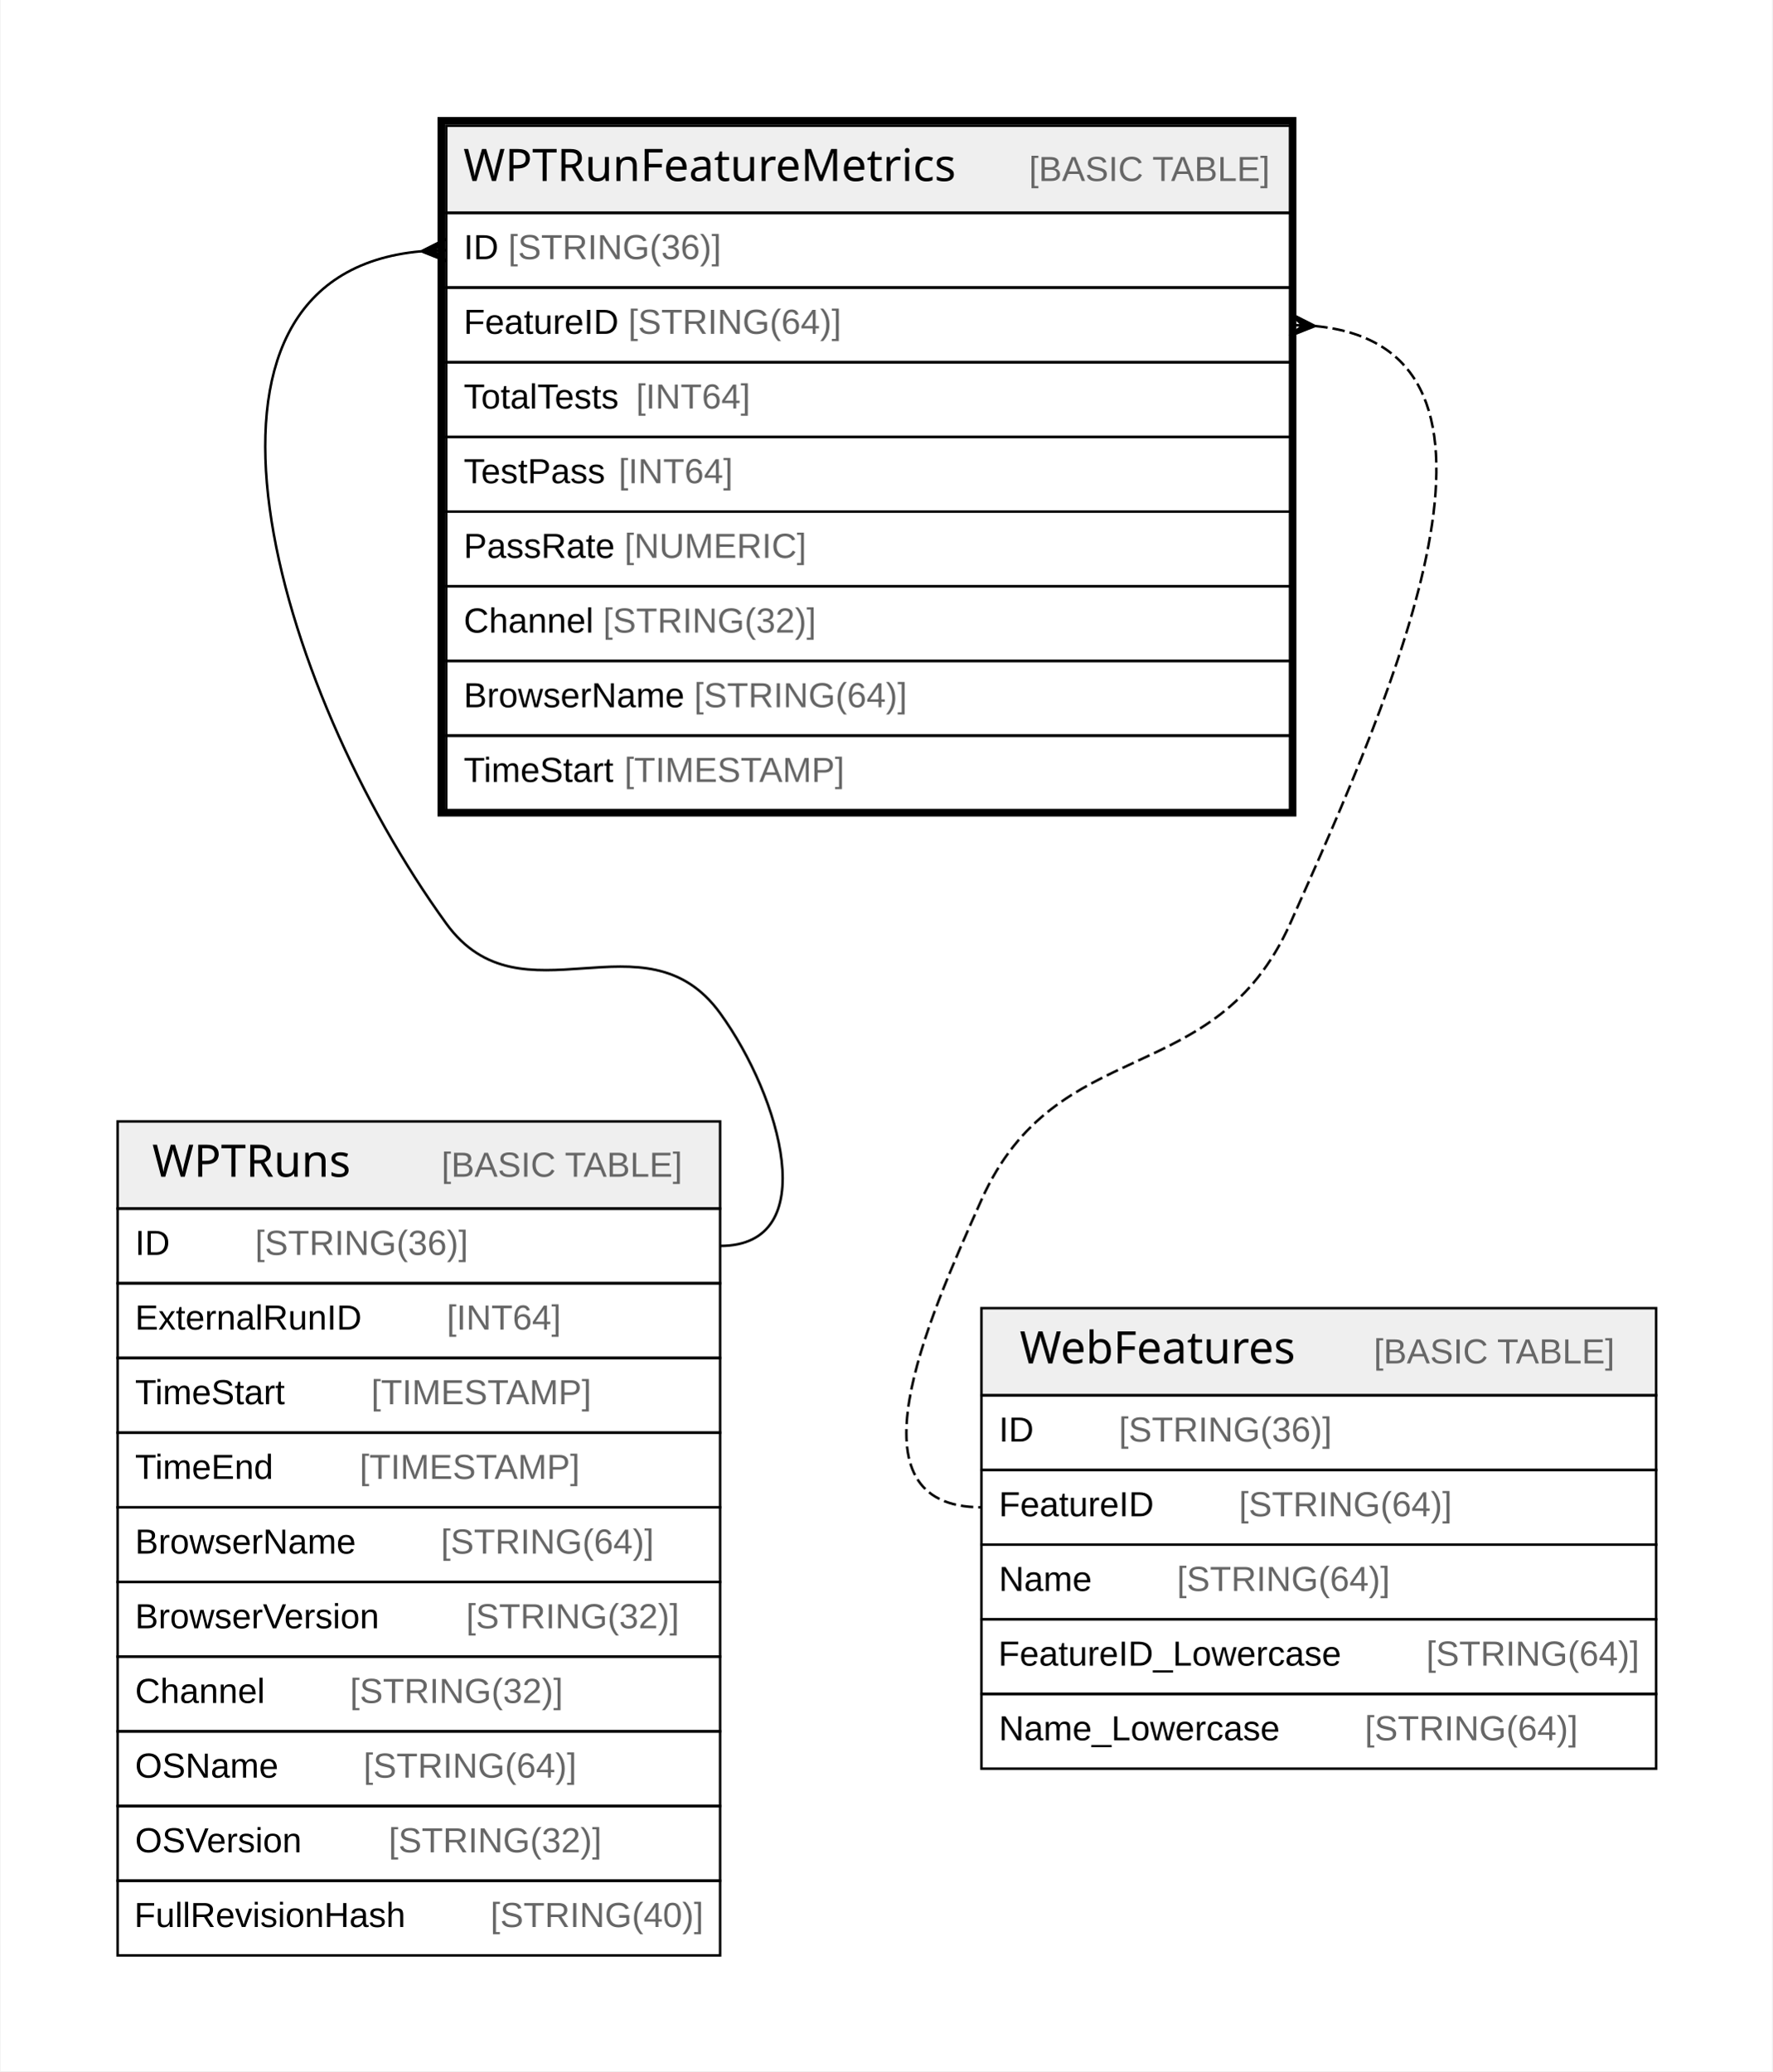
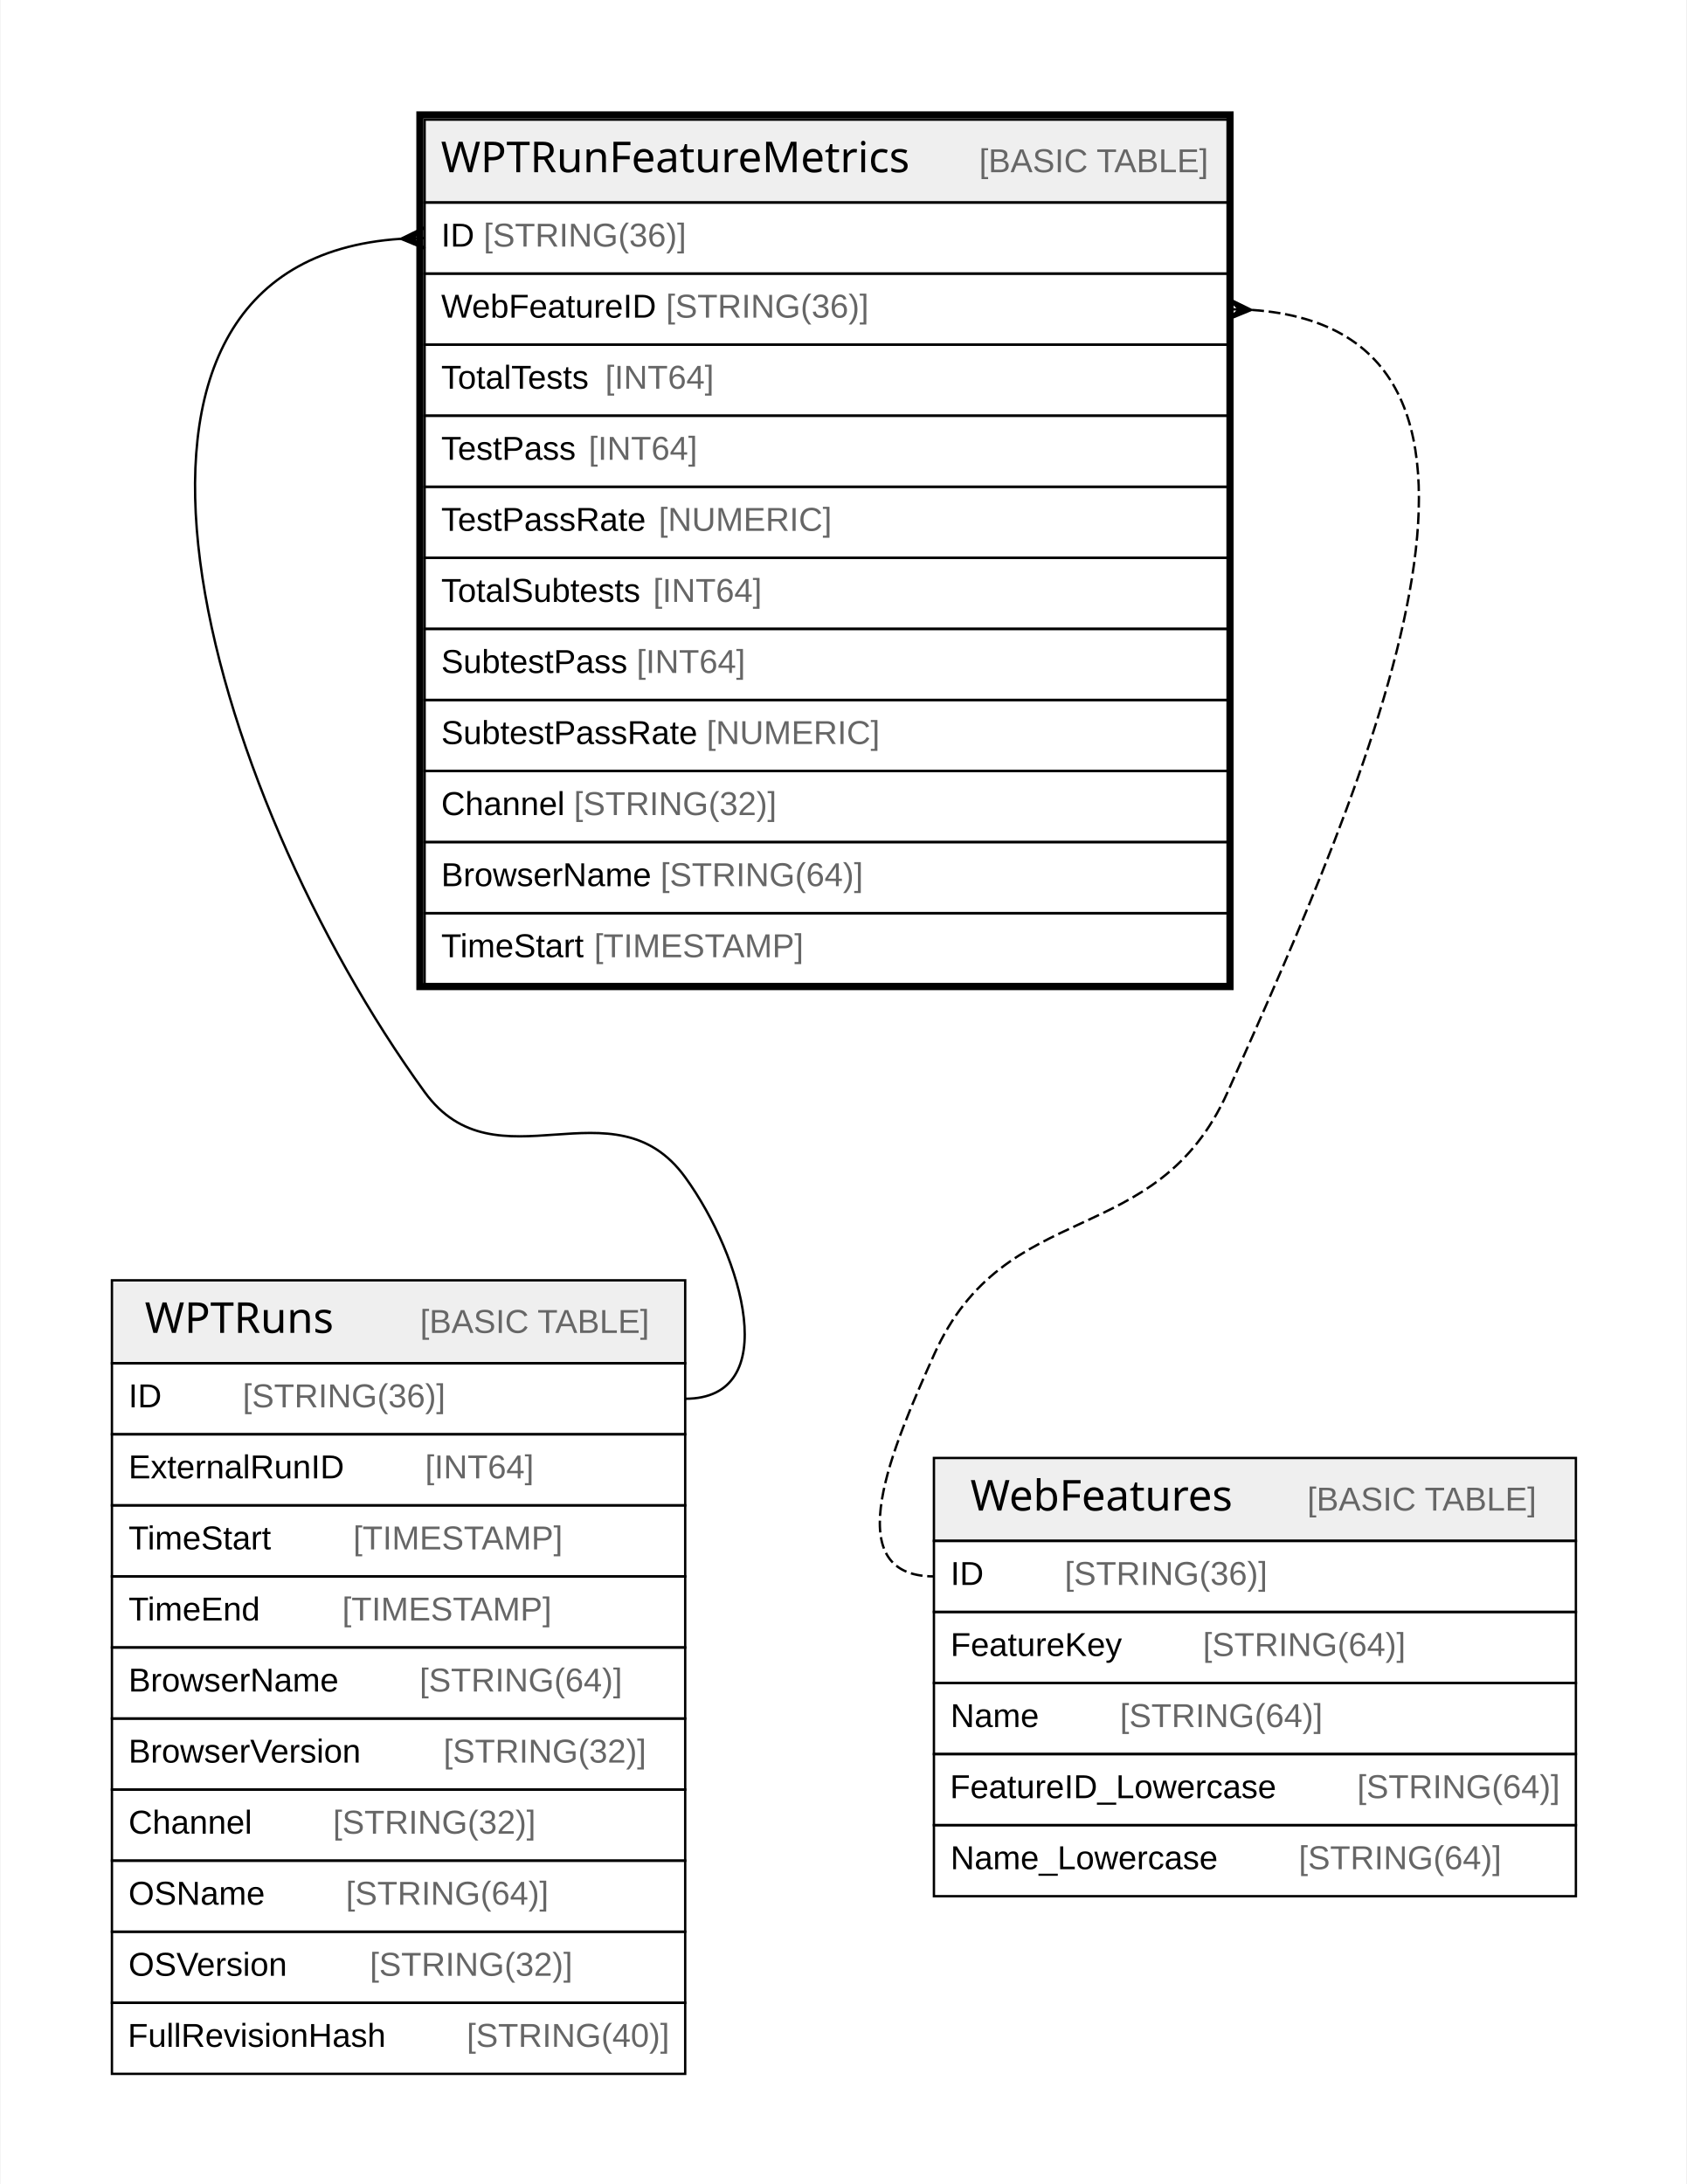
- <svg xmlns="http://www.w3.org/2000/svg" width="712pt" height="832pt" viewBox="0.00 0.00 711.50 832.00">
-   <g id="graph0" class="graph" transform="scale(1 1) rotate(0) translate(4 828)">
-     <polygon fill="#ffffff" stroke="transparent" points="-4,4 -4,-828 707.5,-828 707.5,4 -4,4" />
+ <svg xmlns="http://www.w3.org/2000/svg" width="712pt" height="922pt" viewBox="0.00 0.00 711.50 922.00">
+   <g id="graph0" class="graph" transform="scale(1 1) rotate(0) translate(4 918)">
+     <polygon fill="#ffffff" stroke="transparent" points="-4,4 -4,-918 707.5,-918 707.5,4 -4,4" />
    <g id="node1" class="node">
-       <polygon fill="#efefef" stroke="transparent" points="175,-742.5 175,-777.5 514,-777.5 514,-742.5 175,-742.5" />
-       <polygon fill="none" stroke="#000000" points="175,-742.5 175,-777.5 514,-777.5 514,-742.5 175,-742.5" />
-       <text text-anchor="start" x="181.886" y="-755.3" font-family="Arial Bold" font-size="18.00" fill="#000000">WPTRunFeatureMetrics</text>
-       <text text-anchor="start" x="374.885" y="-755.3" font-family="Arial" font-size="14.00" fill="#000000">    </text>
-       <text text-anchor="start" x="409.09" y="-755.3" font-family="Arial" font-size="14.00" fill="#666666">[BASIC TABLE]</text>
+       <polygon fill="#efefef" stroke="transparent" points="175,-832.5 175,-867.5 514,-867.5 514,-832.5 175,-832.5" />
+       <polygon fill="none" stroke="#000000" points="175,-832.5 175,-867.5 514,-867.5 514,-832.5 175,-832.5" />
+       <text text-anchor="start" x="181.886" y="-845.3" font-family="Arial Bold" font-size="18.00" fill="#000000">WPTRunFeatureMetrics</text>
+       <text text-anchor="start" x="374.885" y="-845.3" font-family="Arial" font-size="14.00" fill="#000000">    </text>
+       <text text-anchor="start" x="409.09" y="-845.3" font-family="Arial" font-size="14.00" fill="#666666">[BASIC TABLE]</text>
+       <polygon fill="none" stroke="#000000" points="175,-802.5 175,-832.5 514,-832.5 514,-802.5 175,-802.5" />
+       <text text-anchor="start" x="182" y="-813.9" font-family="Arial" font-size="14.00" fill="#000000">ID </text>
+       <text text-anchor="start" x="199.888" y="-813.9" font-family="Arial" font-size="14.00" fill="#666666">[STRING(36)]</text>
+       <polygon fill="none" stroke="#000000" points="175,-772.5 175,-802.5 514,-802.5 514,-772.5 175,-772.5" />
+       <text text-anchor="start" x="182" y="-783.9" font-family="Arial" font-size="14.00" fill="#000000">WebFeatureID </text>
+       <text text-anchor="start" x="276.902" y="-783.9" font-family="Arial" font-size="14.00" fill="#666666">[STRING(36)]</text>
+       <polygon fill="none" stroke="#000000" points="175,-742.5 175,-772.5 514,-772.5 514,-742.5 175,-742.5" />
+       <text text-anchor="start" x="182" y="-753.9" font-family="Arial" font-size="14.00" fill="#000000">TotalTests </text>
+       <text text-anchor="start" x="251.231" y="-753.9" font-family="Arial" font-size="14.00" fill="#666666">[INT64]</text>
      <polygon fill="none" stroke="#000000" points="175,-712.5 175,-742.5 514,-742.5 514,-712.5 175,-712.5" />
-       <text text-anchor="start" x="182" y="-723.9" font-family="Arial" font-size="14.00" fill="#000000">ID </text>
-       <text text-anchor="start" x="199.888" y="-723.9" font-family="Arial" font-size="14.00" fill="#666666">[STRING(36)]</text>
+       <text text-anchor="start" x="182" y="-723.9" font-family="Arial" font-size="14.00" fill="#000000">TestPass </text>
+       <text text-anchor="start" x="244.236" y="-723.9" font-family="Arial" font-size="14.00" fill="#666666">[INT64]</text>
      <polygon fill="none" stroke="#000000" points="175,-682.5 175,-712.5 514,-712.5 514,-682.5 175,-682.5" />
-       <text text-anchor="start" x="182" y="-693.9" font-family="Arial" font-size="14.00" fill="#000000">FeatureID </text>
-       <text text-anchor="start" x="248.122" y="-693.9" font-family="Arial" font-size="14.00" fill="#666666">[STRING(64)]</text>
+       <text text-anchor="start" x="182" y="-693.9" font-family="Arial" font-size="14.00" fill="#000000">TestPassRate </text>
+       <text text-anchor="start" x="273.798" y="-693.9" font-family="Arial" font-size="14.00" fill="#666666">[NUMERIC]</text>
      <polygon fill="none" stroke="#000000" points="175,-652.5 175,-682.5 514,-682.5 514,-652.5 175,-652.5" />
-       <text text-anchor="start" x="182" y="-663.9" font-family="Arial" font-size="14.00" fill="#000000">TotalTests </text>
-       <text text-anchor="start" x="251.231" y="-663.9" font-family="Arial" font-size="14.00" fill="#666666">[INT64]</text>
+       <text text-anchor="start" x="182" y="-663.9" font-family="Arial" font-size="14.00" fill="#000000">TotalSubtests </text>
+       <text text-anchor="start" x="271.471" y="-663.9" font-family="Arial" font-size="14.00" fill="#666666">[INT64]</text>
      <polygon fill="none" stroke="#000000" points="175,-622.5 175,-652.5 514,-652.5 514,-622.5 175,-622.5" />
-       <text text-anchor="start" x="182" y="-633.9" font-family="Arial" font-size="14.00" fill="#000000">TestPass </text>
-       <text text-anchor="start" x="244.236" y="-633.9" font-family="Arial" font-size="14.00" fill="#666666">[INT64]</text>
+       <text text-anchor="start" x="182" y="-633.9" font-family="Arial" font-size="14.00" fill="#000000">SubtestPass </text>
+       <text text-anchor="start" x="264.475" y="-633.9" font-family="Arial" font-size="14.00" fill="#666666">[INT64]</text>
      <polygon fill="none" stroke="#000000" points="175,-592.5 175,-622.5 514,-622.5 514,-592.5 175,-592.5" />
-       <text text-anchor="start" x="182" y="-603.9" font-family="Arial" font-size="14.00" fill="#000000">PassRate </text>
-       <text text-anchor="start" x="246.572" y="-603.9" font-family="Arial" font-size="14.00" fill="#666666">[NUMERIC]</text>
+       <text text-anchor="start" x="182" y="-603.9" font-family="Arial" font-size="14.00" fill="#000000">SubtestPassRate </text>
+       <text text-anchor="start" x="294.038" y="-603.9" font-family="Arial" font-size="14.00" fill="#666666">[NUMERIC]</text>
      <polygon fill="none" stroke="#000000" points="175,-562.5 175,-592.5 514,-592.5 514,-562.5 175,-562.5" />
      <text text-anchor="start" x="182" y="-573.9" font-family="Arial" font-size="14.00" fill="#000000">Channel </text>
      <text text-anchor="start" x="238.017" y="-573.9" font-family="Arial" font-size="14.00" fill="#666666">[STRING(32)]</text>
      <polygon fill="none" stroke="#000000" points="175,-532.5 175,-562.5 514,-562.5 514,-532.5 175,-532.5" />
      <text text-anchor="start" x="182" y="-543.9" font-family="Arial" font-size="14.00" fill="#000000">BrowserName </text>
      <text text-anchor="start" x="274.553" y="-543.9" font-family="Arial" font-size="14.00" fill="#666666">[STRING(64)]</text>
      <polygon fill="none" stroke="#000000" points="175,-502.5 175,-532.5 514,-532.5 514,-502.5 175,-502.5" />
      <text text-anchor="start" x="182" y="-513.9" font-family="Arial" font-size="14.00" fill="#000000">TimeStart </text>
      <text text-anchor="start" x="246.554" y="-513.9" font-family="Arial" font-size="14.00" fill="#666666">[TIMESTAMP]</text>
-       <polygon fill="none" stroke="#000000" stroke-width="3" points="173,-501.5 173,-779.5 515,-779.5 515,-501.5 173,-501.5" />
+       <polygon fill="none" stroke="#000000" stroke-width="3" points="173,-501.5 173,-869.5 515,-869.5 515,-501.5 173,-501.5" />
    </g>
    <g id="node2" class="node">
      <polygon fill="#efefef" stroke="transparent" points="43,-342.5 43,-377.5 285,-377.5 285,-342.5 43,-342.5" />
      <polygon fill="none" stroke="#000000" points="43,-342.5 43,-377.5 285,-377.5 285,-342.5 43,-342.5" />
      <text text-anchor="start" x="56.887" y="-355.3" font-family="Arial Bold" font-size="18.00" fill="#000000">WPTRuns</text>
      <text text-anchor="start" x="138.884" y="-355.3" font-family="Arial" font-size="14.00" fill="#000000">    </text>
      <text text-anchor="start" x="173.089" y="-355.3" font-family="Arial" font-size="14.00" fill="#666666">[BASIC TABLE]</text>
      <polygon fill="none" stroke="#000000" points="43,-312.5 43,-342.5 285,-342.5 285,-312.5 43,-312.5" />
      <text text-anchor="start" x="50" y="-323.9" font-family="Arial" font-size="14.00" fill="#000000">ID    </text>
      <text text-anchor="start" x="98.202" y="-323.9" font-family="Arial" font-size="14.00" fill="#666666">[STRING(36)]</text>
      <polygon fill="none" stroke="#000000" points="43,-282.5 43,-312.5 285,-312.5 285,-282.5 43,-282.5" />
      <text text-anchor="start" x="50" y="-293.9" font-family="Arial" font-size="14.00" fill="#000000">ExternalRunID    </text>
      <text text-anchor="start" x="175.216" y="-293.9" font-family="Arial" font-size="14.00" fill="#666666">[INT64]</text>
      <polygon fill="none" stroke="#000000" points="43,-252.5 43,-282.5 285,-282.5 285,-252.5 43,-252.5" />
      <text text-anchor="start" x="50" y="-263.9" font-family="Arial" font-size="14.00" fill="#000000">TimeStart    </text>
      <text text-anchor="start" x="144.868" y="-263.9" font-family="Arial" font-size="14.00" fill="#666666">[TIMESTAMP]</text>
      <polygon fill="none" stroke="#000000" points="43,-222.5 43,-252.5 285,-252.5 285,-222.5 43,-222.5" />
      <text text-anchor="start" x="50" y="-233.9" font-family="Arial" font-size="14.00" fill="#000000">TimeEnd    </text>
      <text text-anchor="start" x="140.209" y="-233.9" font-family="Arial" font-size="14.00" fill="#666666">[TIMESTAMP]</text>
      <polygon fill="none" stroke="#000000" points="43,-192.5 43,-222.5 285,-222.5 285,-192.5 43,-192.5" />
      <text text-anchor="start" x="50" y="-203.9" font-family="Arial" font-size="14.00" fill="#000000">BrowserName    </text>
      <text text-anchor="start" x="172.867" y="-203.9" font-family="Arial" font-size="14.00" fill="#666666">[STRING(64)]</text>
      <polygon fill="none" stroke="#000000" points="43,-162.5 43,-192.5 285,-192.5 285,-162.5 43,-162.5" />
      <text text-anchor="start" x="50" y="-173.9" font-family="Arial" font-size="14.00" fill="#000000">BrowserVersion    </text>
      <text text-anchor="start" x="182.986" y="-173.9" font-family="Arial" font-size="14.00" fill="#666666">[STRING(32)]</text>
      <polygon fill="none" stroke="#000000" points="43,-132.5 43,-162.5 285,-162.5 285,-132.5 43,-132.5" />
      <text text-anchor="start" x="50" y="-143.9" font-family="Arial" font-size="14.00" fill="#000000">Channel    </text>
      <text text-anchor="start" x="136.331" y="-143.9" font-family="Arial" font-size="14.00" fill="#666666">[STRING(32)]</text>
      <polygon fill="none" stroke="#000000" points="43,-102.5 43,-132.5 285,-132.5 285,-102.5 43,-102.5" />
      <text text-anchor="start" x="50" y="-113.9" font-family="Arial" font-size="14.00" fill="#000000">OSName    </text>
      <text text-anchor="start" x="141.764" y="-113.9" font-family="Arial" font-size="14.00" fill="#666666">[STRING(64)]</text>
      <polygon fill="none" stroke="#000000" points="43,-72.5 43,-102.5 285,-102.5 285,-72.5 43,-72.5" />
      <text text-anchor="start" x="50" y="-83.9" font-family="Arial" font-size="14.00" fill="#000000">OSVersion    </text>
      <text text-anchor="start" x="151.884" y="-83.9" font-family="Arial" font-size="14.00" fill="#666666">[STRING(32)]</text>
      <polygon fill="none" stroke="#000000" points="43,-42.5 43,-72.5 285,-72.5 285,-42.5 43,-42.5" />
      <text text-anchor="start" x="49.678" y="-53.9" font-family="Arial" font-size="14.00" fill="#000000">FullRevisionHash    </text>
      <text text-anchor="start" x="192.771" y="-53.9" font-family="Arial" font-size="14.00" fill="#666666">[STRING(40)]</text>
    </g>
    <g id="edge1" class="edge">
-       <path fill="none" stroke="#000000" d="M164.867,-727.06C57.706,-717.419 106.506,-551.485 175,-457 205.192,-415.352 254.808,-462.648 285,-421 309.39,-387.355 326.556,-327.5 285,-327.5" />
-       <polygon fill="#000000" stroke="#000000" points="165.009,-727.067 174.805,-731.996 170.005,-727.283 175,-727.5 175,-727.5 175,-727.5 170.005,-727.283 175.195,-723.004 165.009,-727.067 165.009,-727.067" />
+       <path fill="none" stroke="#000000" d="M164.985,-817.184C17.634,-807.63 82.982,-583.936 175,-457 205.192,-415.352 254.808,-462.648 285,-421 309.39,-387.355 326.556,-327.5 285,-327.5" />
+       <polygon fill="#000000" stroke="#000000" points="165.005,-817.184 174.858,-821.998 170.002,-817.342 175,-817.5 175,-817.5 175,-817.5 170.002,-817.342 175.142,-813.002 165.005,-817.184 165.005,-817.184" />
    </g>
    <g id="node3" class="node">
      <polygon fill="#efefef" stroke="transparent" points="390,-267.5 390,-302.5 661,-302.5 661,-267.5 390,-267.5" />
      <polygon fill="none" stroke="#000000" points="390,-267.5 390,-302.5 661,-302.5 661,-267.5 390,-267.5" />
      <text text-anchor="start" x="405.377" y="-280.3" font-family="Arial Bold" font-size="18.00" fill="#000000">WebFeatures</text>
      <text text-anchor="start" x="513.395" y="-280.3" font-family="Arial" font-size="14.00" fill="#000000">    </text>
      <text text-anchor="start" x="547.6" y="-280.3" font-family="Arial" font-size="14.00" fill="#666666">[BASIC TABLE]</text>
      <polygon fill="none" stroke="#000000" points="390,-237.5 390,-267.5 661,-267.5 661,-237.5 390,-237.5" />
      <text text-anchor="start" x="397" y="-248.9" font-family="Arial" font-size="14.00" fill="#000000">ID    </text>
      <text text-anchor="start" x="445.202" y="-248.9" font-family="Arial" font-size="14.00" fill="#666666">[STRING(36)]</text>
      <polygon fill="none" stroke="#000000" points="390,-207.5 390,-237.5 661,-237.5 661,-207.5 390,-207.5" />
-       <text text-anchor="start" x="397" y="-218.9" font-family="Arial" font-size="14.00" fill="#000000">FeatureID    </text>
-       <text text-anchor="start" x="493.436" y="-218.9" font-family="Arial" font-size="14.00" fill="#666666">[STRING(64)]</text>
+       <text text-anchor="start" x="397" y="-218.9" font-family="Arial" font-size="14.00" fill="#000000">FeatureKey    </text>
+       <text text-anchor="start" x="503.558" y="-218.9" font-family="Arial" font-size="14.00" fill="#666666">[STRING(64)]</text>
      <polygon fill="none" stroke="#000000" points="390,-177.5 390,-207.5 661,-207.5 661,-177.5 390,-177.5" />
      <text text-anchor="start" x="397" y="-188.9" font-family="Arial" font-size="14.00" fill="#000000">Name    </text>
      <text text-anchor="start" x="468.537" y="-188.9" font-family="Arial" font-size="14.00" fill="#666666">[STRING(64)]</text>
      <polygon fill="none" stroke="#000000" points="390,-147.5 390,-177.5 661,-177.5 661,-147.5 390,-147.5" />
      <text text-anchor="start" x="396.775" y="-158.9" font-family="Arial" font-size="14.00" fill="#000000">FeatureID_Lowercase    </text>
      <text text-anchor="start" x="568.674" y="-158.9" font-family="Arial" font-size="14.00" fill="#666666">[STRING(64)]</text>
      <polygon fill="none" stroke="#000000" points="390,-117.5 390,-147.5 661,-147.5 661,-117.5 390,-117.5" />
      <text text-anchor="start" x="397" y="-128.9" font-family="Arial" font-size="14.00" fill="#000000">Name_Lowercase    </text>
      <text text-anchor="start" x="544" y="-128.9" font-family="Arial" font-size="14.00" fill="#666666">[STRING(64)]</text>
    </g>
    <g id="edge2" class="edge">
-       <path fill="none" stroke="#000000" stroke-dasharray="5,2" d="M524.091,-697.034C616.709,-688.059 556.169,-551.345 514,-457 483.817,-389.472 420.183,-413.528 390,-346 367.602,-295.889 335.111,-222.5 390,-222.5" />
-       <polygon fill="#000000" stroke="#000000" points="523.989,-697.039 513.793,-693.005 518.995,-697.269 514,-697.5 514,-697.5 514,-697.5 518.995,-697.269 514.207,-701.995 523.989,-697.039 523.989,-697.039" />
+       <path fill="none" stroke="#000000" stroke-dasharray="5,2" d="M524.344,-787.153C656.659,-777.947 572.476,-587.829 514,-457 483.817,-389.472 420.183,-413.528 390,-346 373.043,-308.062 348.444,-252.5 390,-252.5" />
+       <polygon fill="#000000" stroke="#000000" points="523.994,-787.164 513.849,-783.003 518.997,-787.332 514,-787.5 514,-787.5 514,-787.5 518.997,-787.332 514.151,-791.997 523.994,-787.164 523.994,-787.164" />
    </g>
  </g>
</svg>
